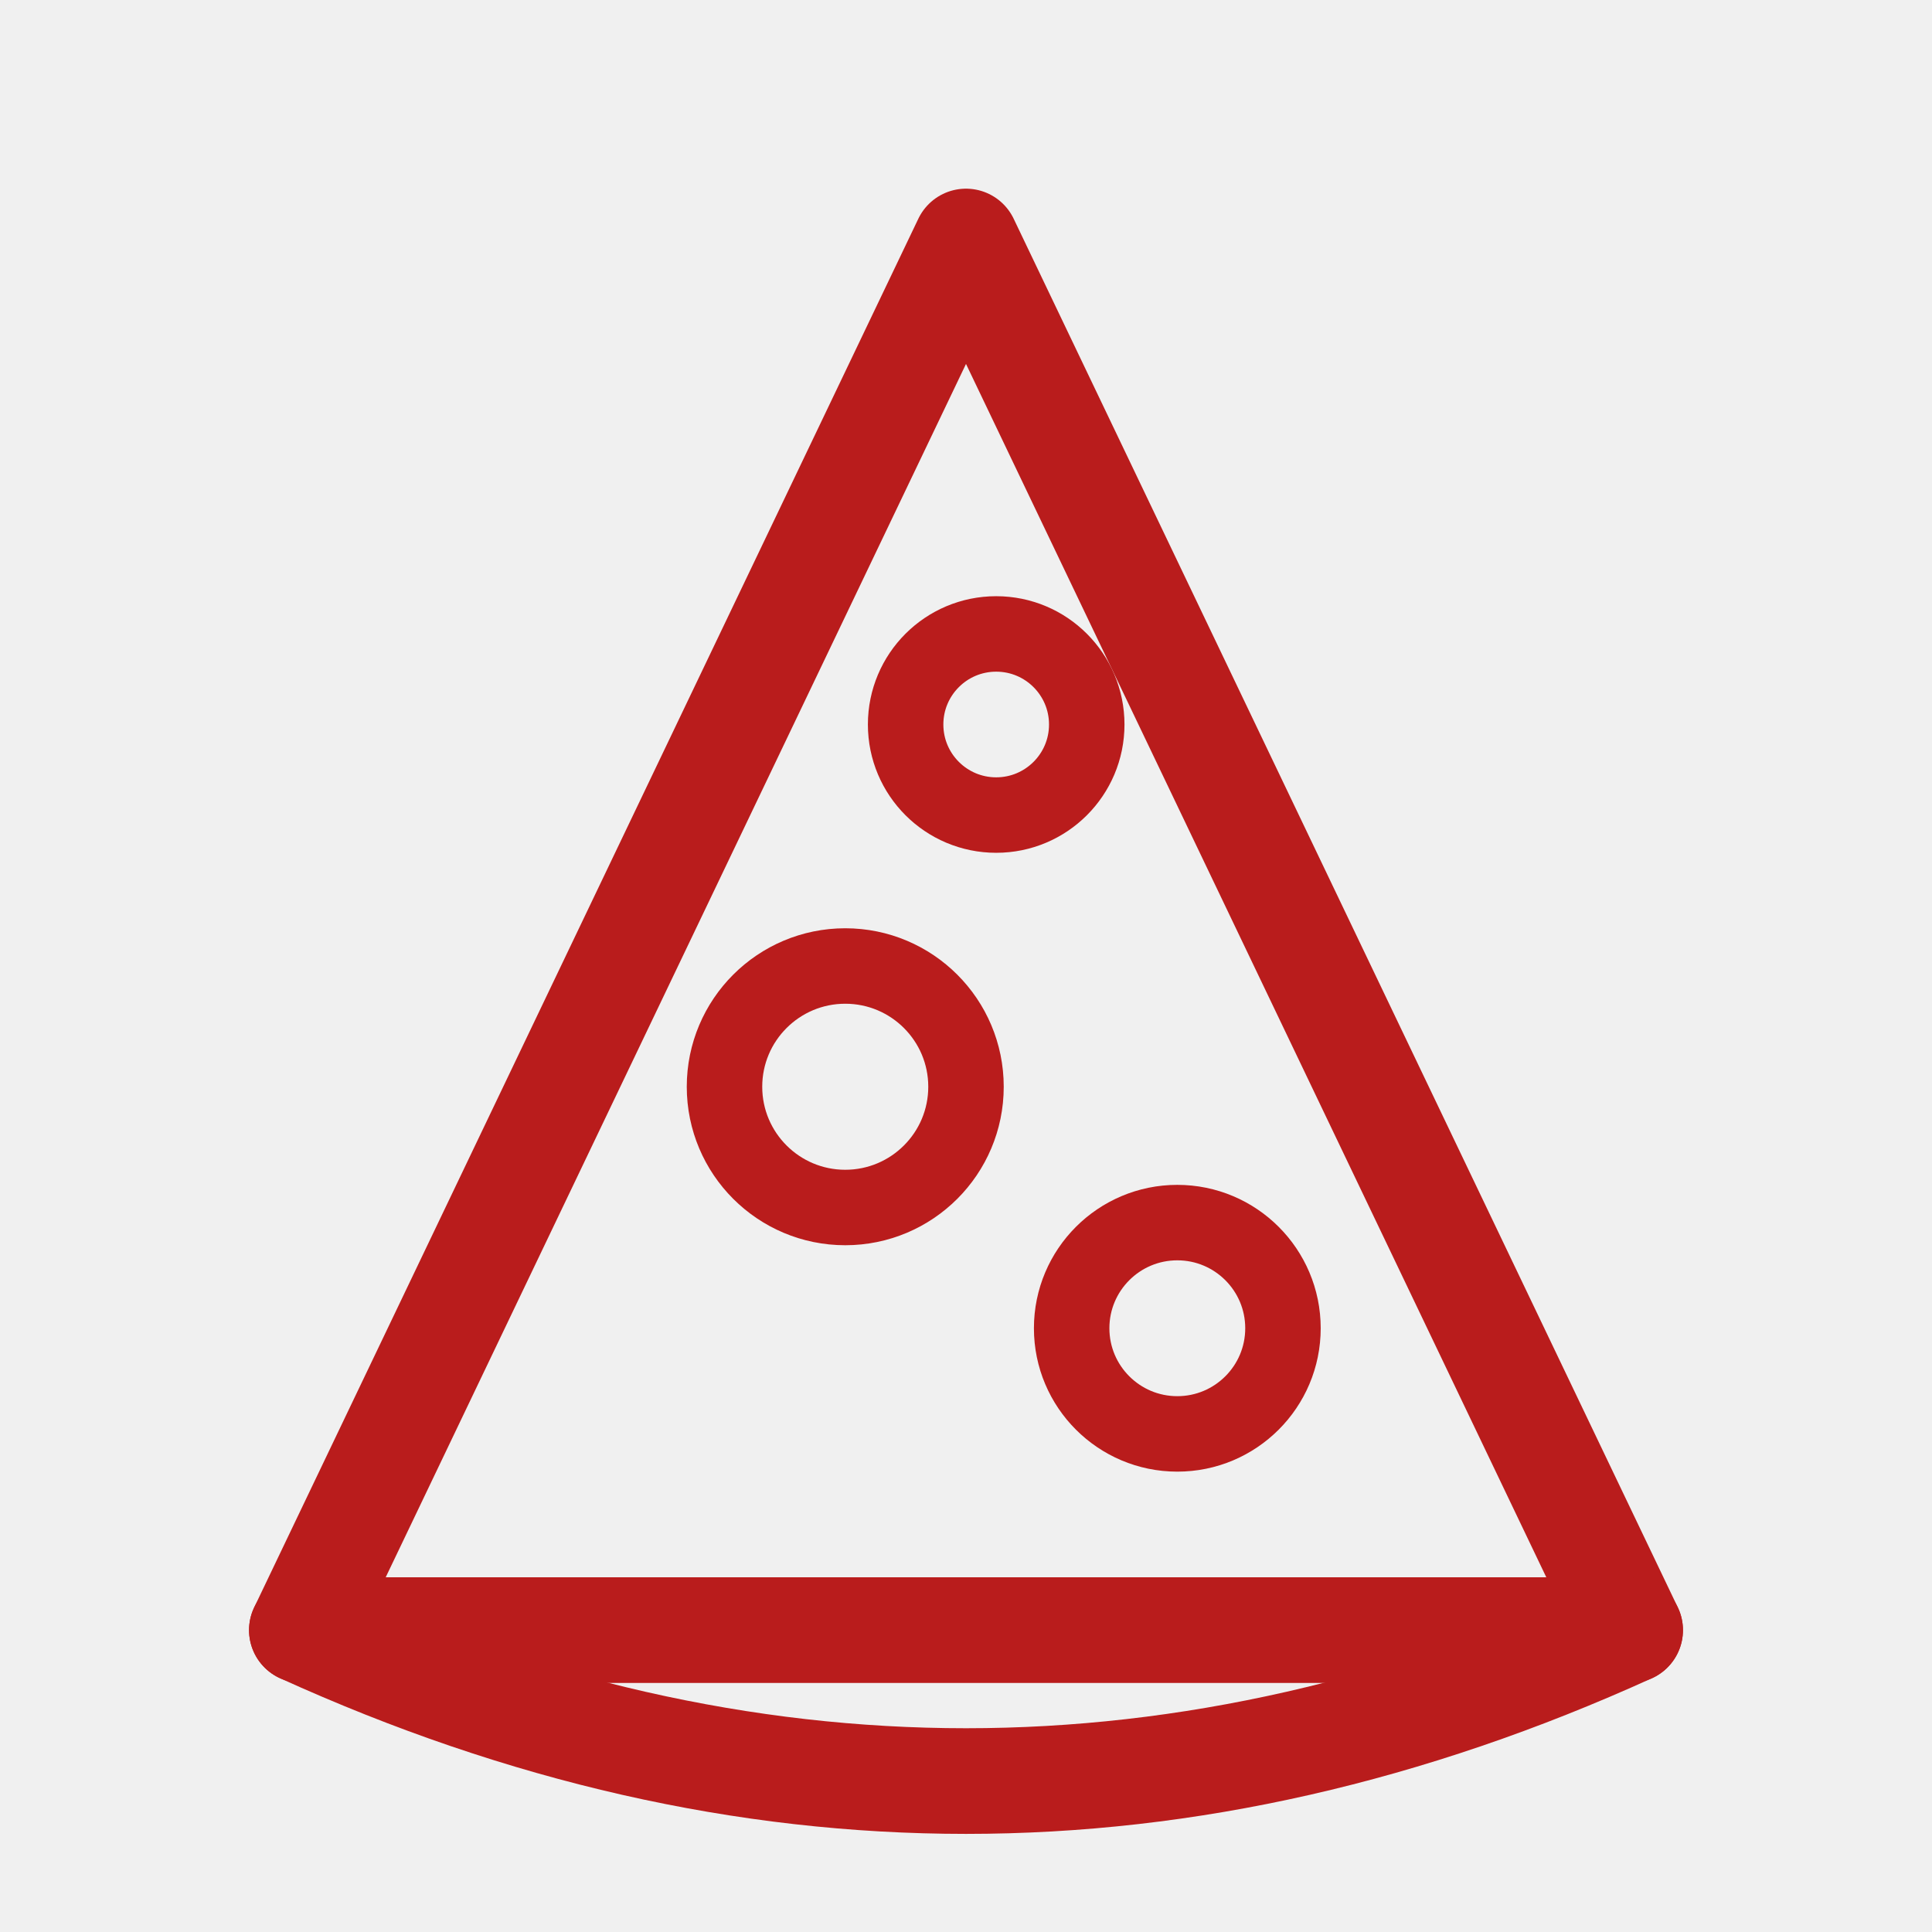
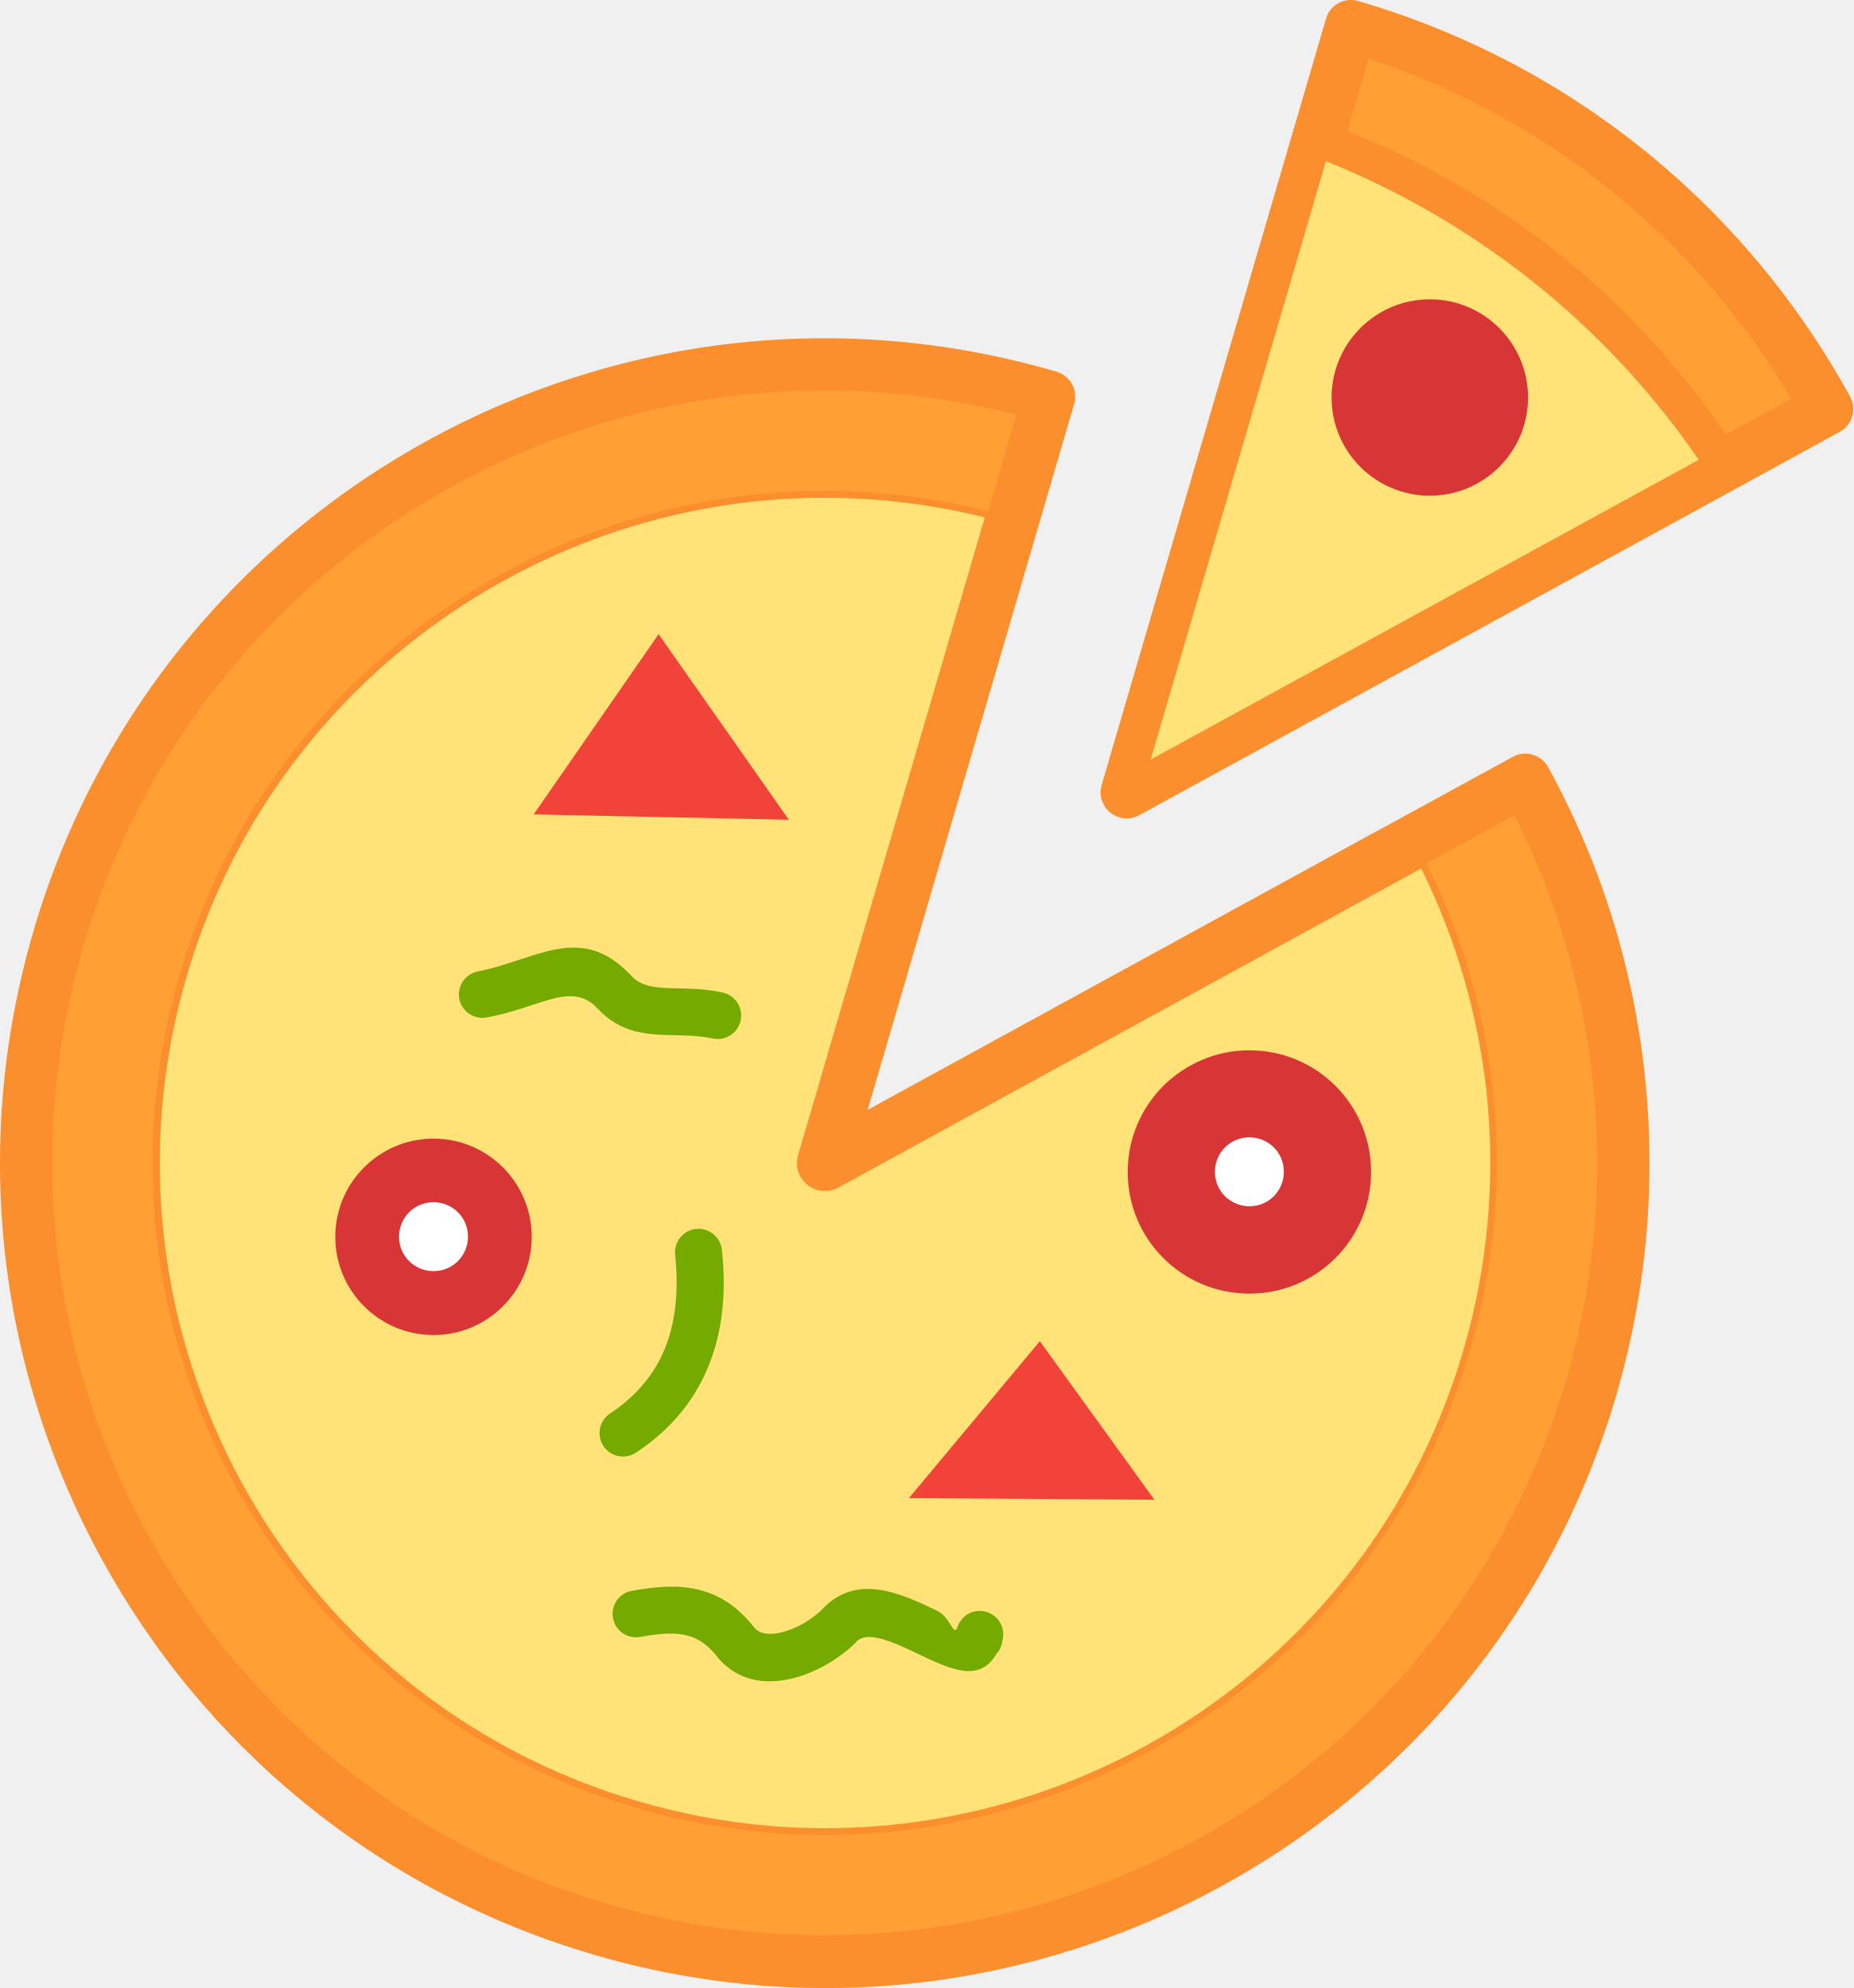
- <svg xmlns="http://www.w3.org/2000/svg" viewBox="0 0 64 64" fill="none">
-   <path d="M32 8 L54 54 H10 Z" stroke="#b91c1c" stroke-width="3.5" stroke-linejoin="round" stroke-linecap="round" fill="none" />
-   <path d="M10 54 Q32 64 54 54" stroke="#b91c1c" stroke-width="3.5" stroke-linecap="round" fill="none" />
-   <circle cx="28" cy="36" r="4" stroke="#b91c1c" stroke-width="2.5" fill="none" />
-   <circle cx="39" cy="44" r="3.5" stroke="#b91c1c" stroke-width="2.5" fill="none" />
-   <circle cx="33" cy="24" r="3" stroke="#b91c1c" stroke-width="2.5" fill="none" />
+ <svg xmlns="http://www.w3.org/2000/svg" viewBox="0 0 114.53 122.88">
+   <style>.st0{fill:#FB8F2D}.st1{fill:#FFE278}.st2{fill:#FF9F34}.st3{fill:#D83636}.st4{fill:#F2433B}.st5{fill:#75AA00}.st6{fill:#FFF}</style>
+   <g>
+     <path class="st0" d="M53.62,68.6l31.59-17.3l0.03-0.01l8.25-4.51c0.78-0.43,1.76-0.14,2.19,0.65c3.25,5.93,5.25,12.38,5.96,18.97 c0.71,6.54,0.15,13.22-1.71,19.67c-0.02,0.1-0.05,0.19-0.08,0.29c-3.98,13.44-13,24.01-24.41,30.25 c-11.4,6.24-25.17,8.15-38.62,4.25c-0.1-0.02-0.2-0.05-0.29-0.09c-13.44-3.98-24.01-13-30.25-24.41 C0.01,84.91-1.89,71.09,2.06,57.58v-0.01c3.95-13.51,13.01-24.13,24.45-30.39c11.44-6.26,25.27-8.16,38.77-4.21 c0.86,0.25,1.35,1.14,1.1,2l0,0L53.62,68.6L53.62,68.6L53.62,68.6z" />
+     <path d="M80.48,69.18c-0.84-0.83-1.99-1.35-3.26-1.35c-1.27,0-2.43,0.52-3.26,1.35c-0.84,0.84-1.35,1.99-1.35,3.26 c0,1.27,0.52,2.43,1.35,3.26c0.83,0.84,1.99,1.35,3.26,1.35c1.27,0,2.43-0.52,3.26-1.35c0.84-0.83,1.35-1.99,1.35-3.26 C81.82,71.17,81.31,70.02,80.48,69.18L80.48,69.18L80.48,69.18z" />
+     <path class="st1" d="M87.83,53.68L51.82,73.4c-0.2,0.11-0.43,0.18-0.65,0.21h-0.02l0,0h-0.02l0,0H51.1l0,0h-0.02l0,0h-0.02l0,0 h-0.02l0,0h-0.02l0,0h-0.02l0,0h-0.02l0,0h-0.02l0,0h-0.02l0,0h-0.02l0,0h-0.02l0,0h-0.02l0,0h-0.02l0,0h-0.02l0,0H50.8 c-0.1-0.01-0.2-0.03-0.3-0.06c-0.92-0.27-1.45-1.22-1.18-2.15l11.54-39.42C50.5,29.41,40,31.03,31.25,35.83 c-9.23,5.05-16.53,13.62-19.71,24.51c-3.19,10.9-1.65,22.05,3.39,31.29c5.05,9.23,13.62,16.53,24.51,19.71 c10.9,3.19,22.06,1.65,31.29-3.39c9.23-5.05,16.53-13.62,19.71-24.51c1.53-5.23,1.99-10.67,1.42-15.99 C91.33,62.69,89.98,58.03,87.83,53.68L87.83,53.68L87.83,53.68z" />
+     <path class="st2" d="M88.15,53.37c2.21,4.43,3.59,9.19,4.11,14.03c0.58,5.37,0.12,10.85-1.43,16.14 c-3.22,11.01-10.6,19.68-19.93,24.78c-9.32,5.1-20.59,6.65-31.59,3.43c-11.01-3.22-19.68-10.6-24.78-19.93 c-5.1-9.32-6.65-20.59-3.43-31.59c3.22-11.01,10.6-19.68,19.93-24.78c8.89-4.86,19.54-6.5,30.04-3.85l1.74-5.96 C50.66,22.52,38.33,24.39,28.06,30c-10.72,5.88-19.2,15.83-22.9,28.47l0,0C1.46,71.13,3.24,84.08,9.11,94.8 c5.87,10.71,15.82,19.19,28.46,22.89l0,0c12.66,3.7,25.6,1.92,36.32-3.94c10.71-5.86,19.19-15.82,22.89-28.46l0,0 c1.78-6.07,2.31-12.38,1.64-18.56c-0.61-5.65-2.23-11.19-4.83-16.34L88.15,53.37L88.15,53.37L88.15,53.37z" />
+     <path class="st0" d="M83.93,0.06C90.56,2,96.49,5.17,101.55,9.24c5.26,4.23,9.58,9.44,12.78,15.27c0.43,0.78,0.14,1.76-0.65,2.19 L70.4,50.39c-0.78,0.43-1.76,0.14-2.19-0.65c-0.21-0.39-0.25-0.83-0.13-1.22l0,0L81.94,1.17C82.17,0.31,83.07-0.18,83.93,0.06 L83.93,0.06L83.93,0.06z" />
+     <path class="st1" d="M104.98,28.42c-2.87-4.17-6.35-7.93-10.39-11.12c-3.77-2.98-8.01-5.47-12.65-7.34L71.11,46.95L104.98,28.42 L104.98,28.42L104.98,28.42z" />
+     <path class="st2" d="M83.26,8.11c4.73,1.87,9.05,4.39,12.88,7.42c4.1,3.24,7.63,7.08,10.52,11.33l4.04-2.21 c-2.9-4.89-6.67-9.28-11.17-12.9c-4.35-3.5-9.38-6.28-14.96-8.12L83.26,8.11L83.26,8.11L83.26,8.11z" />
+     <path class="st3" d="M77.21,64.92c2.08,0,3.96,0.84,5.32,2.2c1.36,1.36,2.2,3.24,2.2,5.32c0,2.08-0.84,3.96-2.2,5.32 c-1.36,1.36-3.24,2.2-5.32,2.2c-2.08,0-3.96-0.84-5.32-2.2c-1.36-1.36-2.2-3.24-2.2-5.32c0-2.08,0.84-3.96,2.2-5.32 C73.25,65.77,75.14,64.92,77.21,64.92L77.21,64.92L77.21,64.92z" />
+     <path class="st3" d="M26.79,70.38c3.35,0,6.07,2.72,6.07,6.07c0,3.35-2.72,6.07-6.07,6.07c-3.35,0-6.07-2.72-6.07-6.07 C20.72,73.1,23.44,70.38,26.79,70.38L26.79,70.38L26.79,70.38z" />
+     <polygon class="st4" points="32.98,50.34 40.7,39.2 48.75,50.67 32.98,50.34 32.98,50.34" />
+     <path class="st5" d="M39.56,101.18c-0.79,0.14-1.54-0.38-1.68-1.17c-0.14-0.79,0.38-1.54,1.17-1.68c1.51-0.27,2.81-0.37,4.03-0.09 c1.32,0.3,2.46,1.01,3.51,2.33c0.04,0.05,0.08,0.09,0.12,0.13c0.34,0.32,0.9,0.35,1.49,0.22c0.8-0.17,1.6-0.61,2.2-1.08 c0.17-0.13,0.32-0.27,0.43-0.39c2.13-2.24,4.84-0.96,7.1,0.12c0.75,0.36,1,1.52,1.2,1.09c0.01-0.03,0.03-0.06,0.04-0.09 c0.22-0.67,0.9-1.1,1.61-0.98c0.79,0.13,1.33,0.87,1.2,1.67c-0.08,0.52-0.2,0.76-0.38,0.93c-1.05,1.86-2.83,1.01-4.91,0.02 c-1.4-0.67-3.08-1.46-3.76-0.74c-0.21,0.23-0.46,0.45-0.73,0.66c-0.9,0.71-2.14,1.38-3.39,1.65c-1.46,0.32-2.95,0.14-4.11-0.96 c-0.14-0.13-0.27-0.27-0.39-0.43c-0.6-0.76-1.21-1.15-1.89-1.31C41.66,100.89,40.71,100.97,39.56,101.18L39.56,101.18L39.56,101.18 z M41.72,77.56c-0.08-0.8,0.49-1.51,1.29-1.6c0.8-0.08,1.51,0.49,1.6,1.29c0.3,2.75,0.01,5.18-0.86,7.27 c-0.89,2.14-2.37,3.9-4.45,5.27c-0.67,0.44-1.57,0.26-2.01-0.41c-0.44-0.67-0.26-1.57,0.41-2.01c1.58-1.05,2.71-2.37,3.37-3.97 C41.74,81.76,41.96,79.81,41.72,77.56L41.72,77.56L41.72,77.56z M30.07,62.89c-0.79,0.14-1.54-0.38-1.69-1.16 c-0.14-0.79,0.38-1.54,1.17-1.69c0.84-0.16,1.68-0.43,2.46-0.69c2.6-0.86,4.68-1.54,7.04,1c0.64,0.69,1.67,0.72,2.82,0.74 c0.87,0.02,1.8,0.04,2.79,0.26c0.78,0.17,1.28,0.94,1.11,1.73c-0.17,0.78-0.94,1.28-1.73,1.11c-0.76-0.17-1.52-0.18-2.23-0.2 c-1.81-0.04-3.42-0.08-4.89-1.66c-1.09-1.18-2.38-0.75-4-0.22C32.08,62.39,31.16,62.69,30.07,62.89L30.07,62.89L30.07,62.89z" />
+     <polygon class="st4" points="56.17,92.6 64.26,82.9 71.34,92.7 56.17,92.6 56.17,92.6" />
+     <path class="st3" d="M88.36,18.5c3.35,0,6.07,2.72,6.07,6.07c0,3.35-2.72,6.07-6.07,6.07c-3.35,0-6.07-2.72-6.07-6.07 C82.29,21.22,85.01,18.5,88.36,18.5L88.36,18.5L88.36,18.5z" />
+     <path class="st6" d="M77.21,70.3c0.59,0,1.12,0.24,1.51,0.62c0.39,0.39,0.62,0.92,0.62,1.51c0,0.59-0.24,1.12-0.62,1.51 c-0.39,0.39-0.92,0.62-1.51,0.62c-0.59,0-1.12-0.24-1.51-0.62c-0.39-0.39-0.62-0.92-0.62-1.51c0-0.59,0.24-1.12,0.62-1.51 C76.08,70.54,76.62,70.3,77.21,70.3L77.21,70.3L77.21,70.3z" />
+     <path class="st6" d="M26.79,74.31c0.59,0,1.12,0.24,1.51,0.62c0.39,0.39,0.62,0.92,0.62,1.51c0,0.59-0.24,1.12-0.62,1.51 c-0.39,0.39-0.92,0.62-1.51,0.62c-0.59,0-1.12-0.24-1.51-0.62c-0.39-0.39-0.62-0.92-0.62-1.51c0-0.59,0.24-1.12,0.62-1.51 C25.66,74.55,26.2,74.31,26.79,74.31L26.79,74.31L26.79,74.31z" />
+   </g>
</svg>
